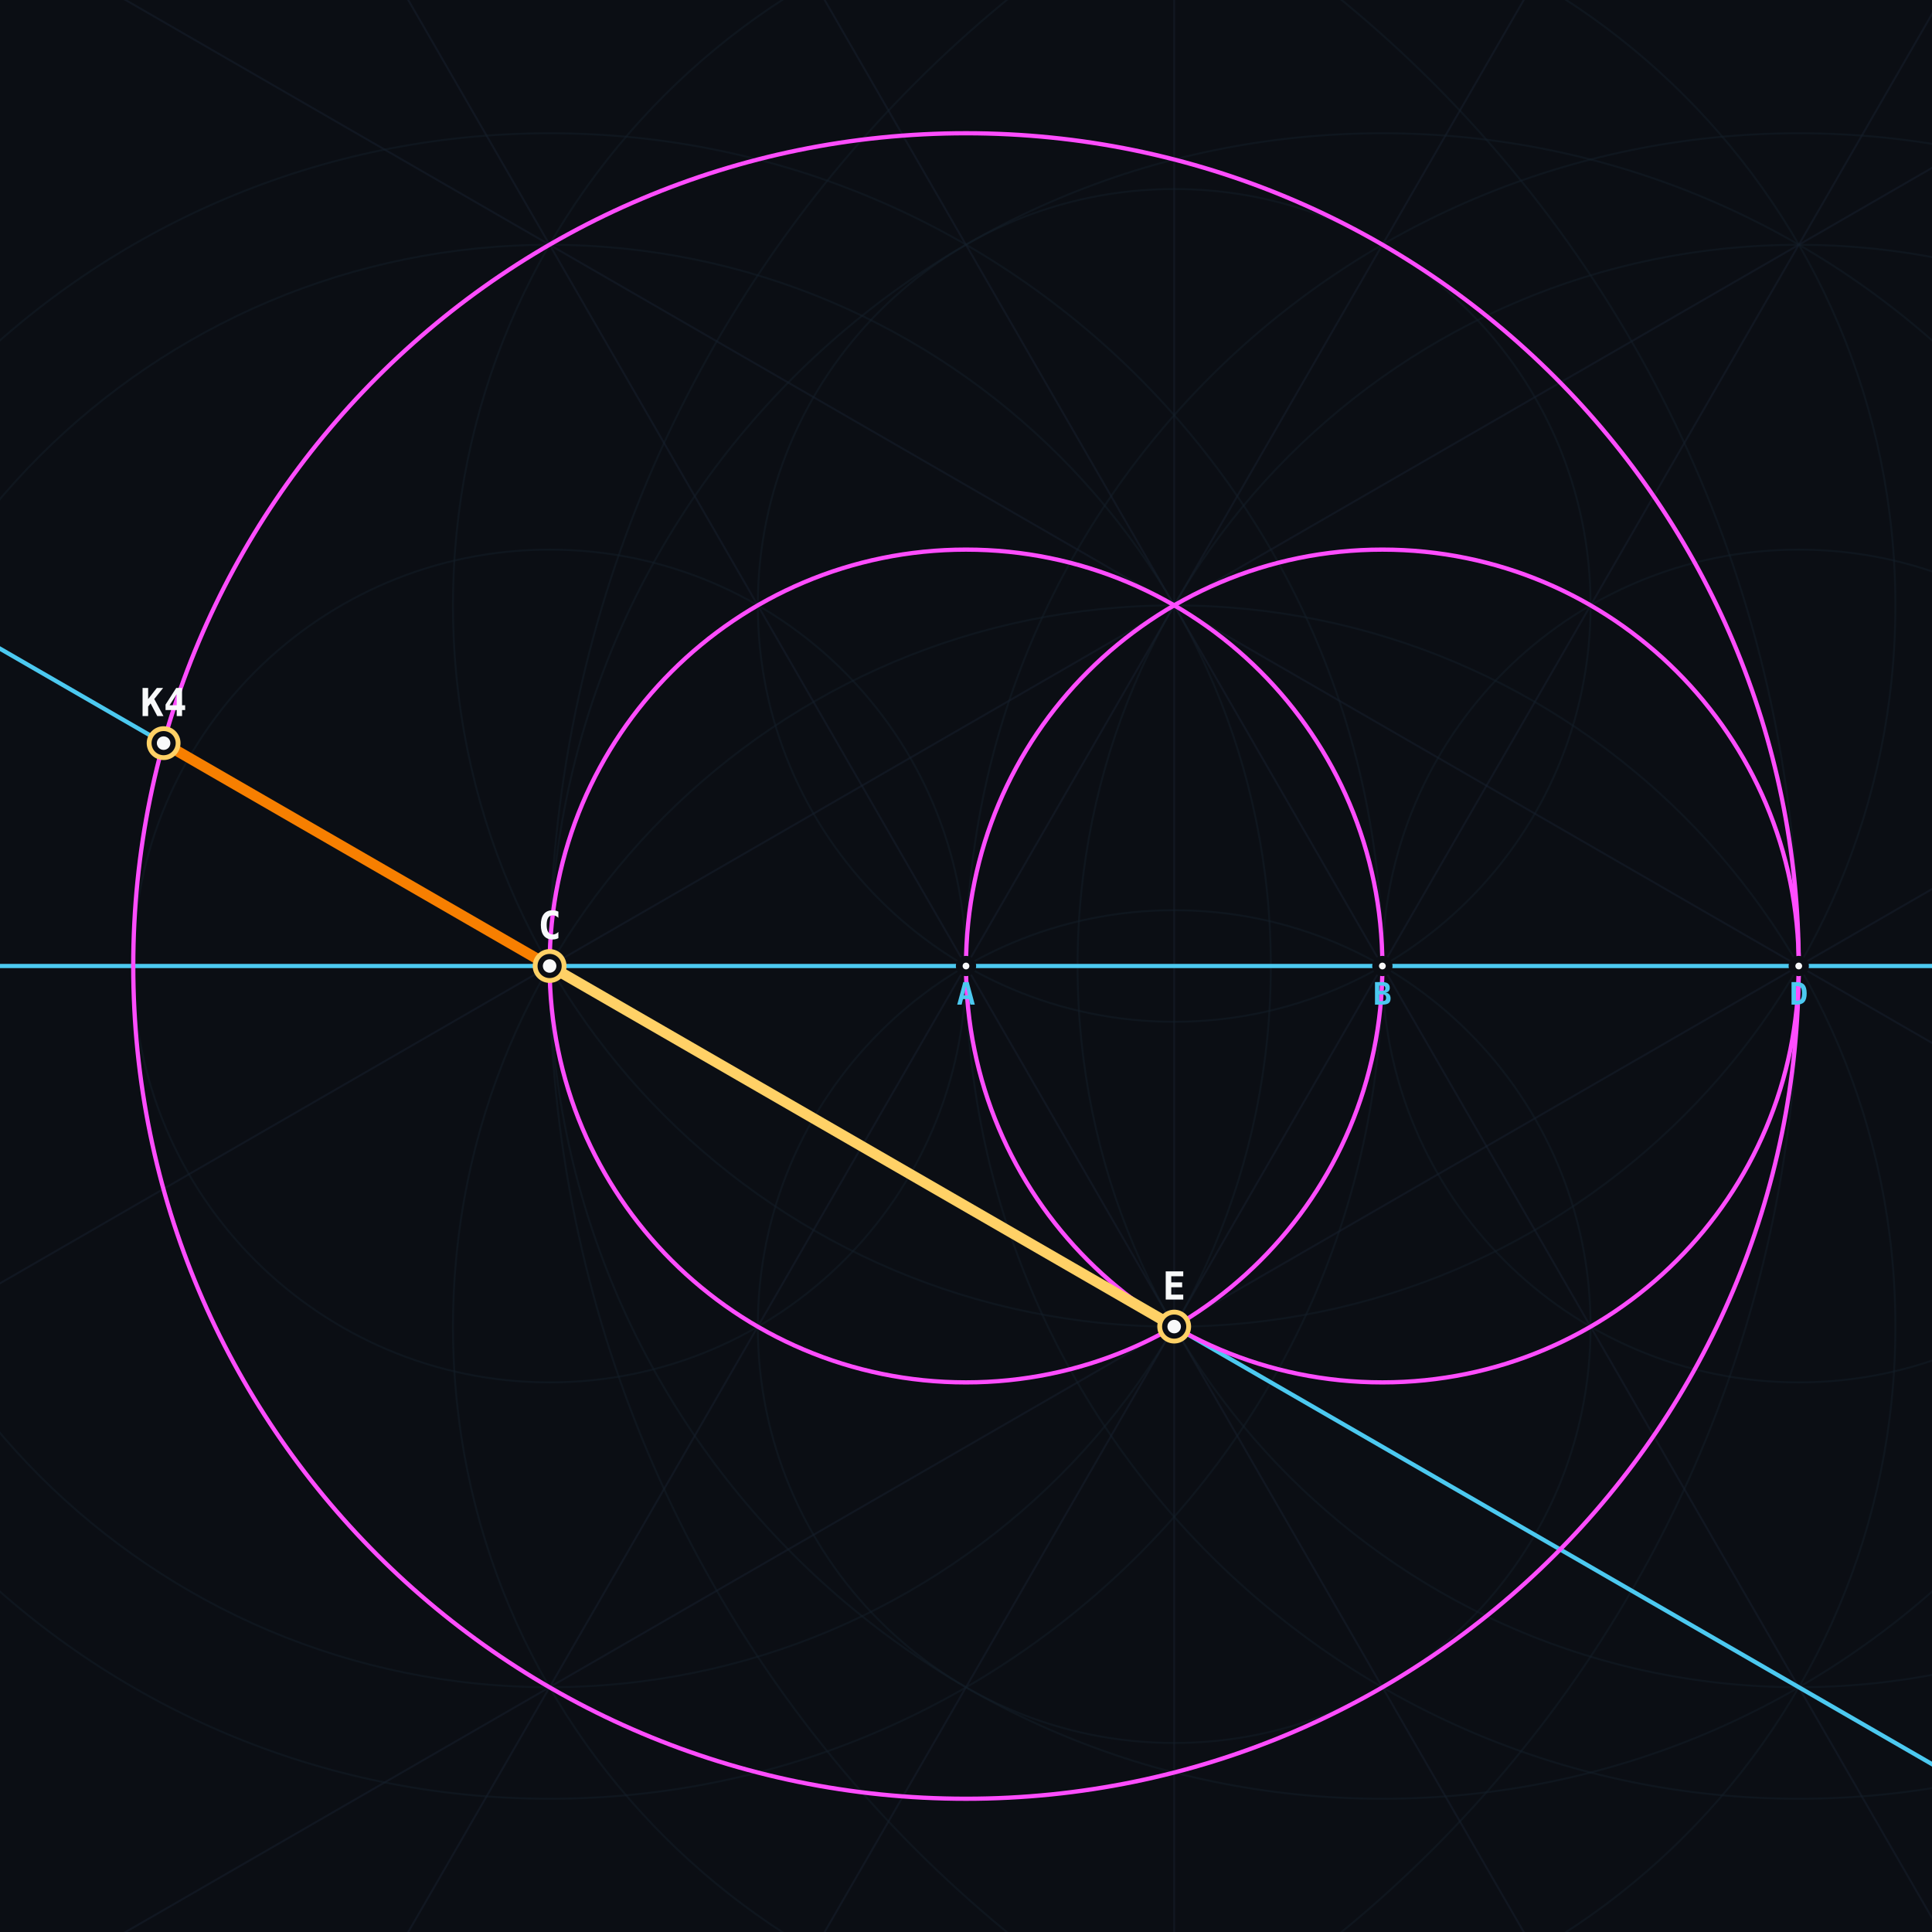
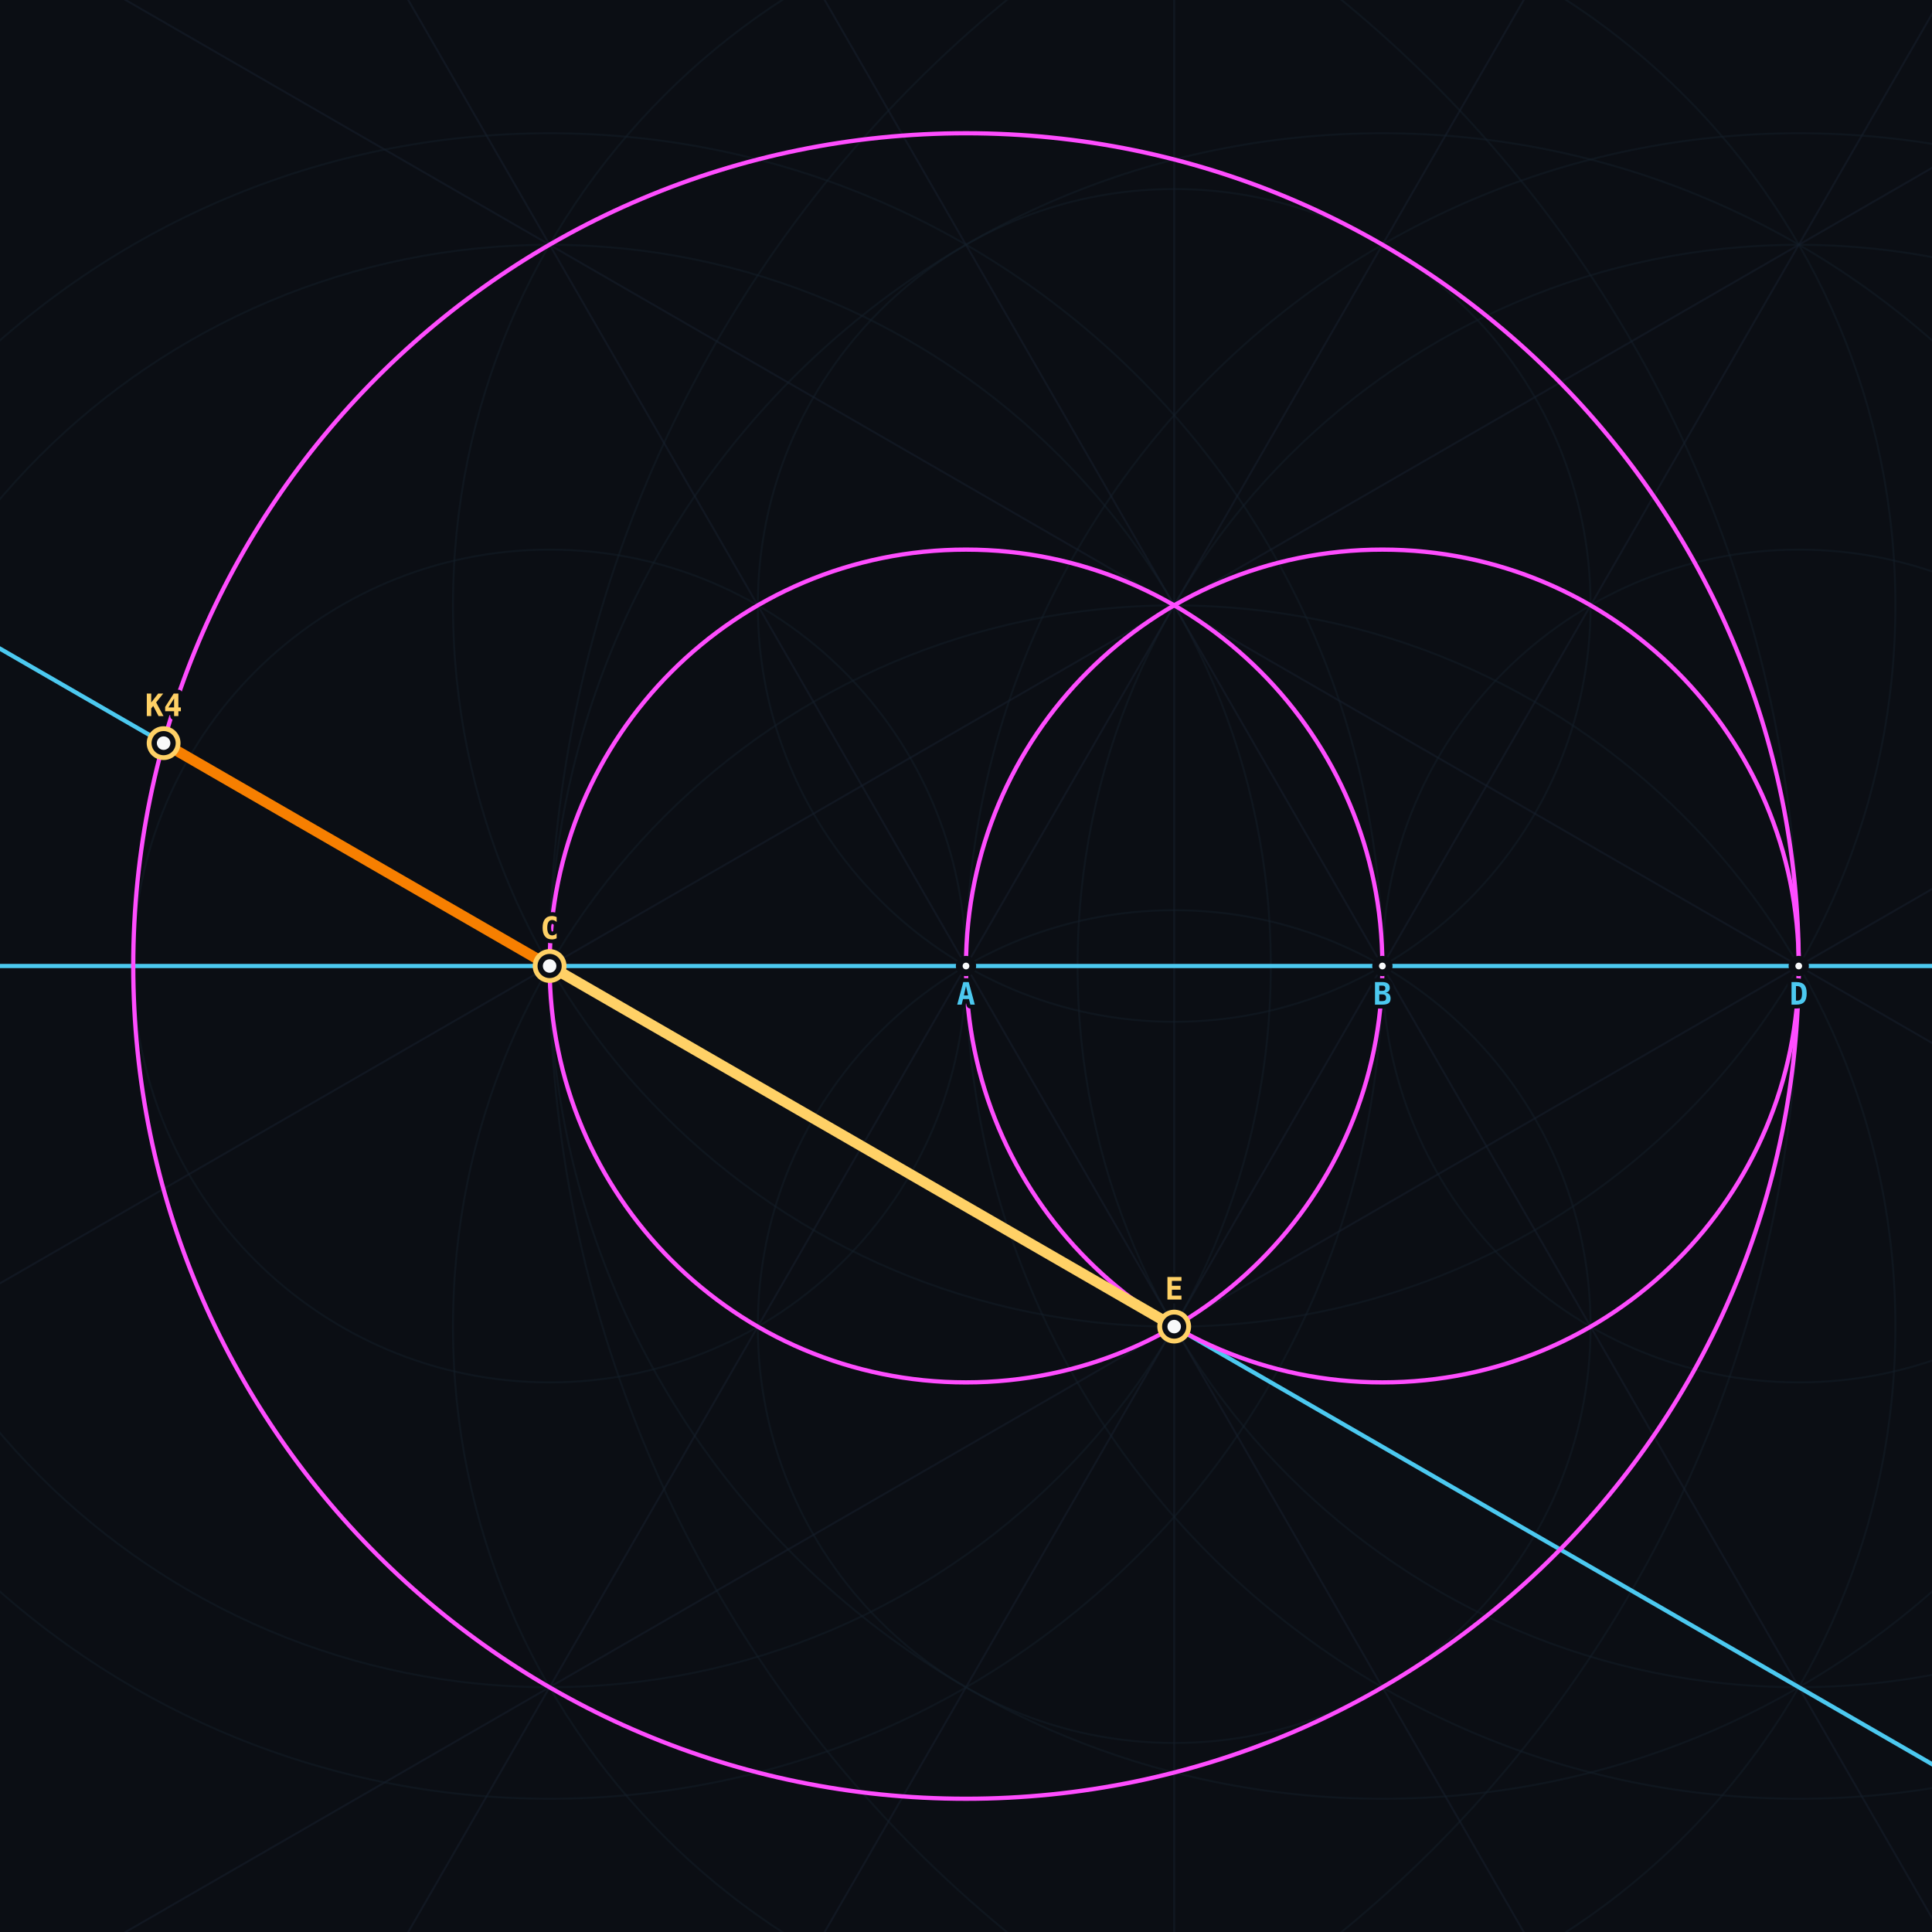
<svg xmlns="http://www.w3.org/2000/svg" viewBox="0 0 1000 1000" width="100%" height="100%" class="levels-svg">
  <defs>
    <clipPath id="sq-clip">
      <rect x="0" y="0" width="1000" height="1000" />
    </clipPath>
  </defs>
  <rect x="0" y="0" width="1000" height="1000" fill="#0b0e14" />
  <g clip-path="url(#sq-clip)">
    <line x1="-71.12" y1="-489.21" x2="1178.88" y2="1675.85" stroke="#1a2332" stroke-width="1.0" stroke-opacity="0.45" />
    <line x1="-71.12" y1="1489.21" x2="1178.88" y2="-675.85" stroke="#1a2332" stroke-width="1.0" stroke-opacity="0.45" />
    <line x1="1286.64" y1="-489.21" x2="36.64" y2="1675.85" stroke="#1a2332" stroke-width="1.0" stroke-opacity="0.45" />
    <line x1="1286.64" y1="1489.21" x2="36.64" y2="-675.85" stroke="#1a2332" stroke-width="1.0" stroke-opacity="0.45" />
    <line x1="-636.41" y1="1031.68" x2="1528.65" y2="-218.32" stroke="#1a2332" stroke-width="1.0" stroke-opacity="0.45" />
    <line x1="1851.93" y1="-31.68" x2="-313.14" y2="1218.32" stroke="#1a2332" stroke-width="1.0" stroke-opacity="0.45" />
    <line x1="1851.93" y1="1031.68" x2="-313.14" y2="-218.32" stroke="#1a2332" stroke-width="1.0" stroke-opacity="0.45" />
    <line x1="607.76" y1="1750.00" x2="607.76" y2="-750.00" stroke="#1a2332" stroke-width="1.0" stroke-opacity="0.45" />
    <circle cx="284.48" cy="500.00" r="215.52" fill="none" stroke="#161f2c" stroke-width="1.0" stroke-opacity="0.45" />
    <circle cx="931.03" cy="500.00" r="431.03" fill="none" stroke="#161f2c" stroke-width="1.0" stroke-opacity="0.45" />
    <circle cx="607.76" cy="686.64" r="215.52" fill="none" stroke="#161f2c" stroke-width="1.0" stroke-opacity="0.45" />
    <circle cx="607.76" cy="313.36" r="215.52" fill="none" stroke="#161f2c" stroke-width="1.0" stroke-opacity="0.45" />
    <circle cx="715.52" cy="500.00" r="431.03" fill="none" stroke="#161f2c" stroke-width="1.0" stroke-opacity="0.45" />
    <circle cx="284.48" cy="500.00" r="431.03" fill="none" stroke="#161f2c" stroke-width="1.0" stroke-opacity="0.45" />
    <circle cx="931.03" cy="500.00" r="215.52" fill="none" stroke="#161f2c" stroke-width="1.0" stroke-opacity="0.45" />
    <circle cx="284.48" cy="500.00" r="646.55" fill="none" stroke="#161f2c" stroke-width="1.0" stroke-opacity="0.45" />
    <circle cx="931.03" cy="500.00" r="646.55" fill="none" stroke="#161f2c" stroke-width="1.0" stroke-opacity="0.45" />
    <circle cx="284.48" cy="500.00" r="373.29" fill="none" stroke="#161f2c" stroke-width="1.0" stroke-opacity="0.45" />
    <circle cx="607.76" cy="686.64" r="373.29" fill="none" stroke="#161f2c" stroke-width="1.0" stroke-opacity="0.45" />
    <circle cx="607.76" cy="313.36" r="373.29" fill="none" stroke="#161f2c" stroke-width="1.0" stroke-opacity="0.45" />
    <circle cx="931.03" cy="500.00" r="373.29" fill="none" stroke="#161f2c" stroke-width="1.0" stroke-opacity="0.45" />
    <line x1="-642.24" y1="500.00" x2="1857.76" y2="500.00" stroke="#4cc9f0" stroke-width="2.2" stroke-linecap="round" />
    <line x1="-636.41" y1="-31.68" x2="1528.65" y2="1218.32" stroke="#4cc9f0" stroke-width="2.2" stroke-linecap="round" />
    <circle cx="500.00" cy="500.00" r="215.52" fill="none" stroke="#ff4dff" stroke-width="2.2" />
    <circle cx="715.52" cy="500.00" r="215.52" fill="none" stroke="#ff4dff" stroke-width="2.2" />
    <circle cx="500.00" cy="500.00" r="431.03" fill="none" stroke="#ff4dff" stroke-width="2.2" />
    <circle class="geom-point" cx="500.00" cy="500.00" r="3.5" data-base-r="3.5" fill="#f8f9fa" stroke="#0b0e14" stroke-width="3.5" />
-     <text class="geom-label" x="500.00" y="520.00" data-anchor-x="500.00" data-anchor-y="500.00" data-offset-y="20" data-base-font="16" fill="#4cc9f0" font-family="monospace" font-size="16" font-weight="bold" text-anchor="middle">A</text>
+     <text class="geom-label" x="500.00" y="520.00" data-anchor-x="500.00" data-anchor-y="500.00" data-offset-y="20" data-base-font="16" fill="#4cc9f0" stroke="#0b0e14" stroke-width="4" stroke-linejoin="round" paint-order="stroke fill" font-family="monospace" font-size="16" font-weight="bold" text-anchor="middle">A</text>
    <circle class="geom-point" cx="715.52" cy="500.00" r="3.5" data-base-r="3.5" fill="#f8f9fa" stroke="#0b0e14" stroke-width="3.5" />
-     <text class="geom-label" x="715.52" y="520.00" data-anchor-x="715.52" data-anchor-y="500.00" data-offset-y="20" data-base-font="16" fill="#4cc9f0" font-family="monospace" font-size="16" font-weight="bold" text-anchor="middle">B</text>
+     <text class="geom-label" x="715.52" y="520.00" data-anchor-x="715.52" data-anchor-y="500.00" data-offset-y="20" data-base-font="16" fill="#4cc9f0" stroke="#0b0e14" stroke-width="4" stroke-linejoin="round" paint-order="stroke fill" font-family="monospace" font-size="16" font-weight="bold" text-anchor="middle">B</text>
    <circle class="geom-point" cx="931.03" cy="500.00" r="3.5" data-base-r="3.5" fill="#f8f9fa" stroke="#0b0e14" stroke-width="3.5" />
-     <text class="geom-label" x="931.03" y="520.00" data-anchor-x="931.03" data-anchor-y="500.00" data-offset-y="20" data-base-font="16" fill="#4cc9f0" font-family="monospace" font-size="16" font-weight="bold" text-anchor="middle">D</text>
+     <text class="geom-label" x="931.03" y="520.00" data-anchor-x="931.03" data-anchor-y="500.00" data-offset-y="20" data-base-font="16" fill="#4cc9f0" stroke="#0b0e14" stroke-width="4" stroke-linejoin="round" paint-order="stroke fill" font-family="monospace" font-size="16" font-weight="bold" text-anchor="middle">D</text>
    <line x1="84.69" y1="384.65" x2="284.48" y2="500.00" stroke="#f77f00" stroke-width="5.5" stroke-linecap="round" />
    <line x1="284.48" y1="500.00" x2="607.76" y2="686.64" stroke="#ffd166" stroke-width="5.5" stroke-linecap="round" />
    <circle class="geom-point" cx="84.69" cy="384.65" r="7.5" data-base-r="7.5" fill="#0b0e14" stroke="#ffd166" stroke-width="2.5" />
    <circle class="geom-point" cx="84.69" cy="384.65" r="3.5" data-base-r="3.5" fill="#f8f9fa" stroke="none" />
-     <text class="geom-label" x="84.69" y="370.65" data-anchor-x="84.69" data-anchor-y="384.65" data-offset-y="-14" data-base-font="20" fill="#f8f9fa" font-family="monospace" font-size="20" font-weight="bold" text-anchor="middle">K4</text>
+     <text class="geom-label" x="84.69" y="370.65" data-anchor-x="84.69" data-anchor-y="384.65" data-offset-y="-14" data-base-font="16" fill="#ffd166" stroke="#0b0e14" stroke-width="4" stroke-linejoin="round" paint-order="stroke fill" font-family="monospace" font-size="16" font-weight="bold" text-anchor="middle">K4</text>
    <circle class="geom-point" cx="284.48" cy="500.00" r="7.5" data-base-r="7.5" fill="#0b0e14" stroke="#ffd166" stroke-width="2.5" />
    <circle class="geom-point" cx="284.48" cy="500.00" r="3.5" data-base-r="3.5" fill="#f8f9fa" stroke="none" />
-     <text class="geom-label" x="284.48" y="486.00" data-anchor-x="284.48" data-anchor-y="500.00" data-offset-y="-14" data-base-font="20" fill="#f8f9fa" font-family="monospace" font-size="20" font-weight="bold" text-anchor="middle">C</text>
+     <text class="geom-label" x="284.48" y="486.00" data-anchor-x="284.48" data-anchor-y="500.00" data-offset-y="-14" data-base-font="16" fill="#ffd166" stroke="#0b0e14" stroke-width="4" stroke-linejoin="round" paint-order="stroke fill" font-family="monospace" font-size="16" font-weight="bold" text-anchor="middle">C</text>
    <circle class="geom-point" cx="607.76" cy="686.64" r="7.5" data-base-r="7.5" fill="#0b0e14" stroke="#ffd166" stroke-width="2.5" />
    <circle class="geom-point" cx="607.76" cy="686.64" r="3.5" data-base-r="3.5" fill="#f8f9fa" stroke="none" />
-     <text class="geom-label" x="607.76" y="672.64" data-anchor-x="607.76" data-anchor-y="686.64" data-offset-y="-14" data-base-font="20" fill="#f8f9fa" font-family="monospace" font-size="20" font-weight="bold" text-anchor="middle">E</text>
+     <text class="geom-label" x="607.76" y="672.64" data-anchor-x="607.76" data-anchor-y="686.64" data-offset-y="-14" data-base-font="16" fill="#ffd166" stroke="#0b0e14" stroke-width="4" stroke-linejoin="round" paint-order="stroke fill" font-family="monospace" font-size="16" font-weight="bold" text-anchor="middle">E</text>
  </g>
</svg>
